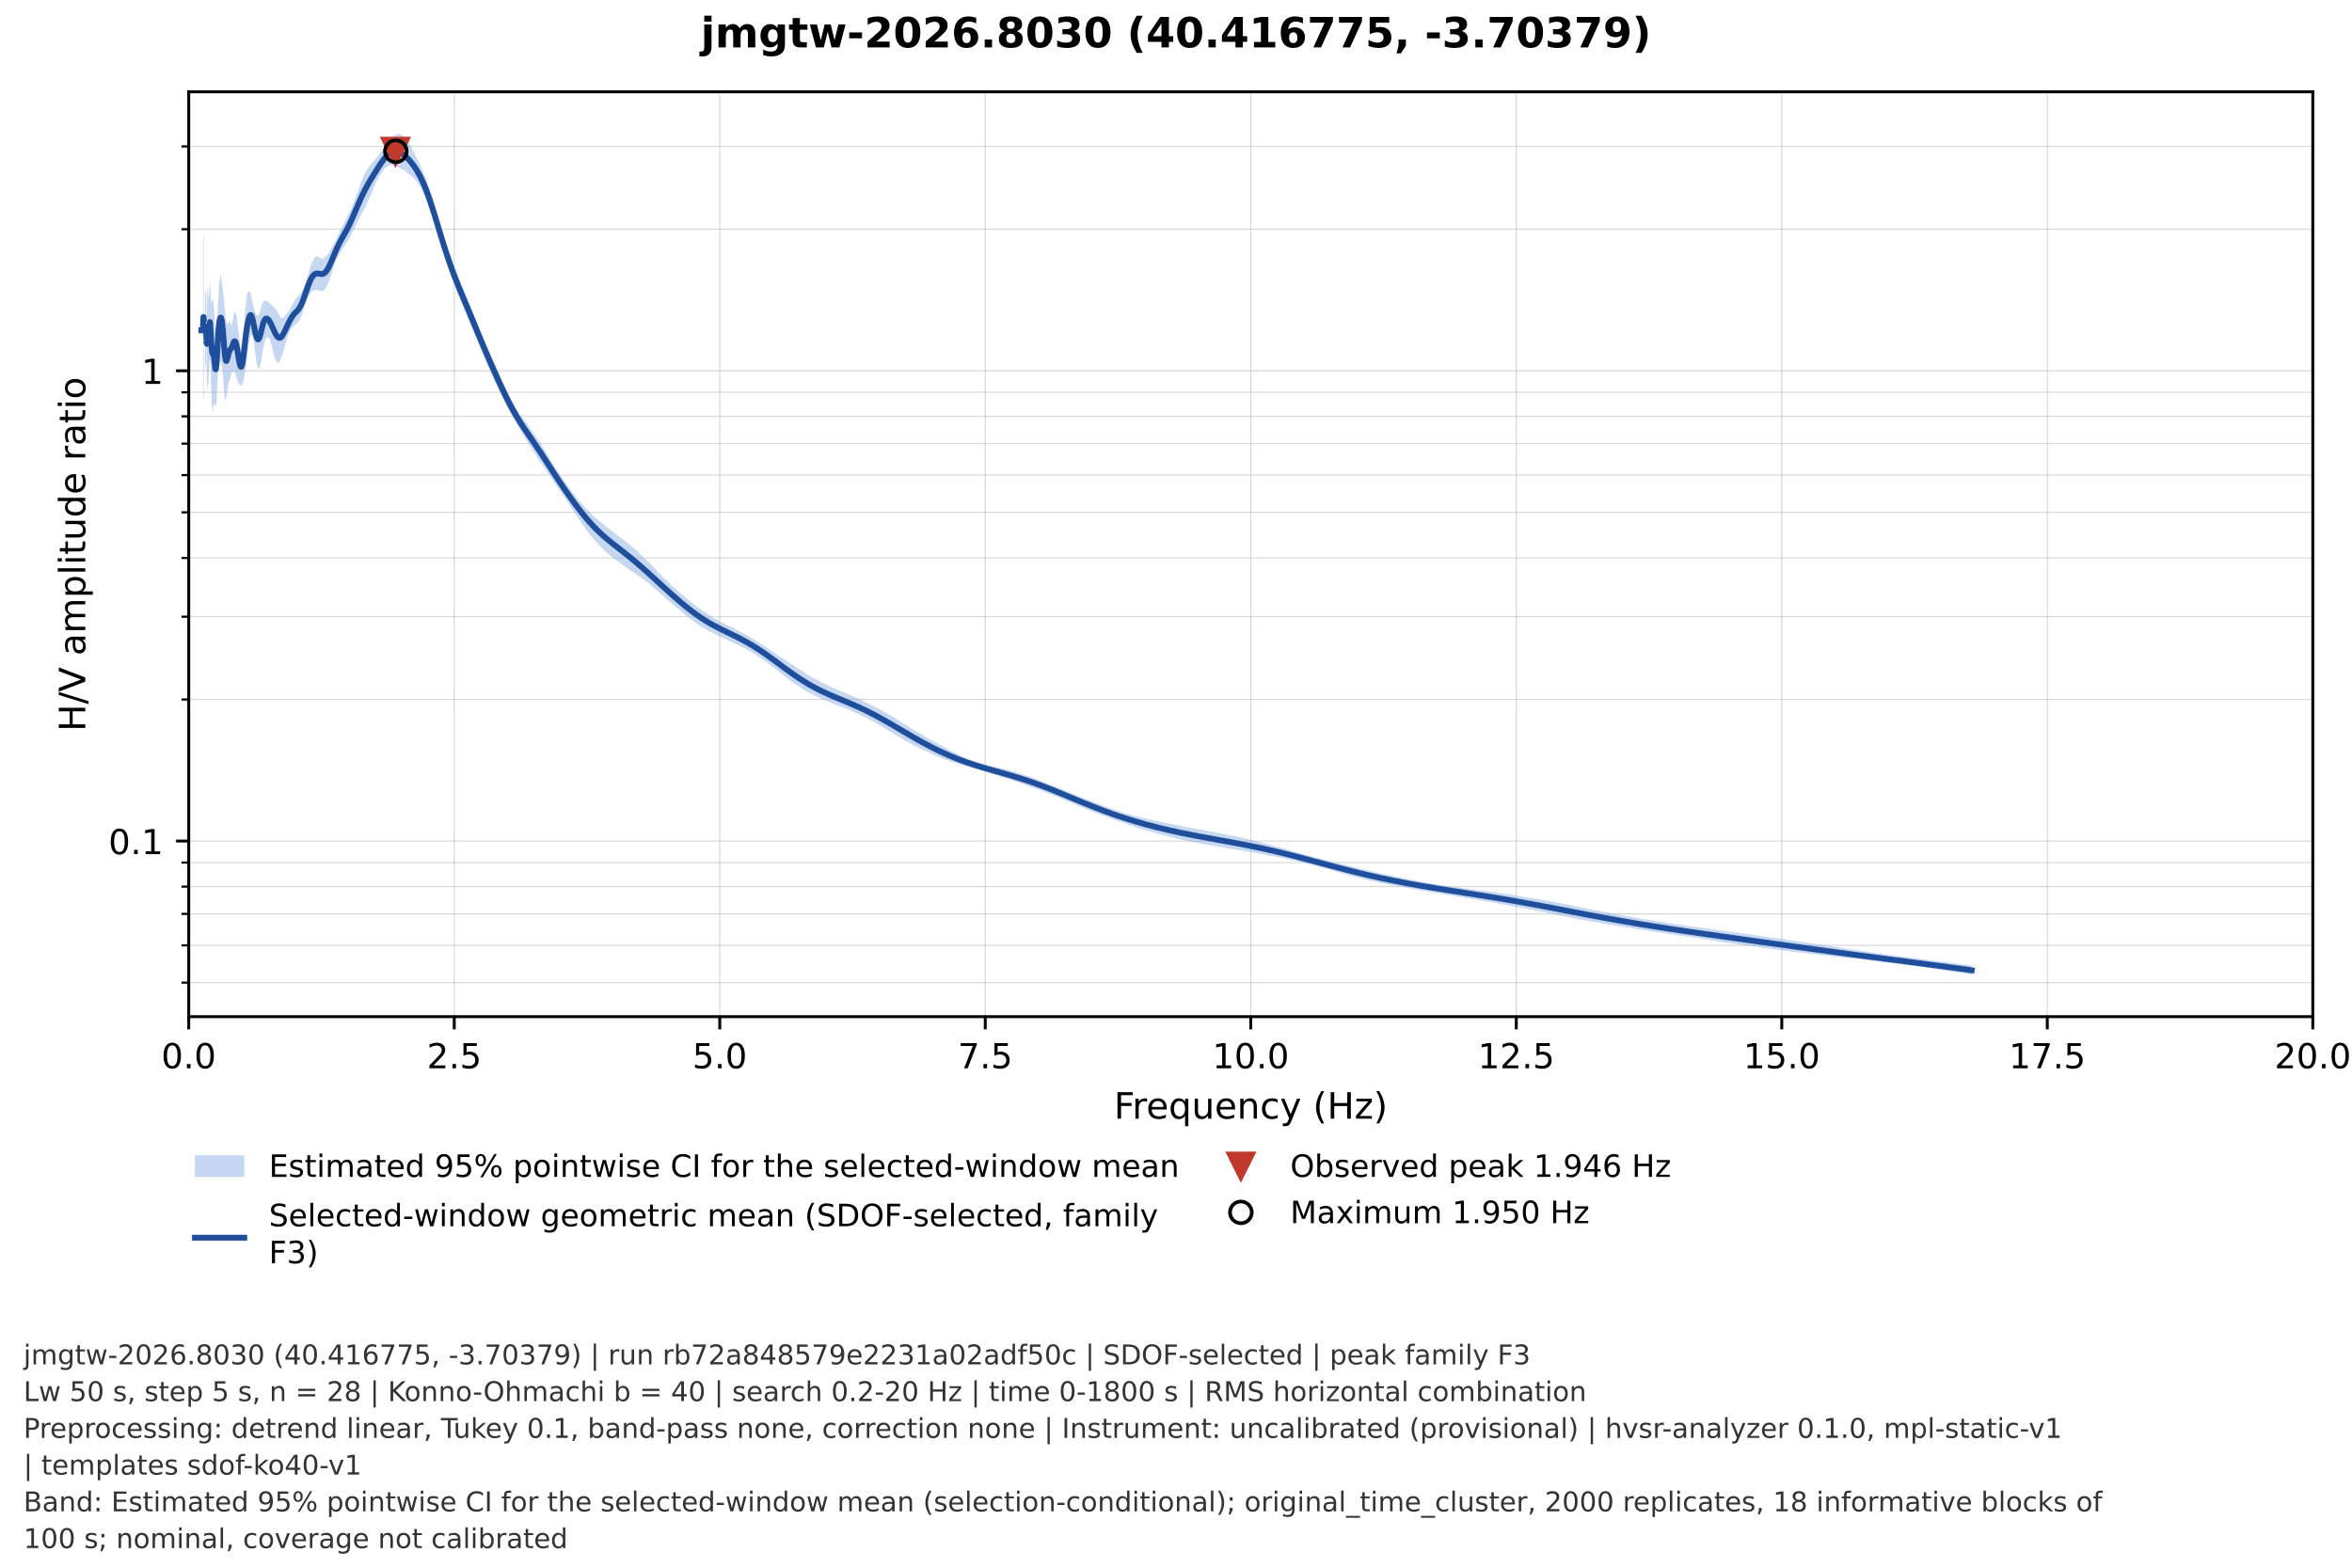
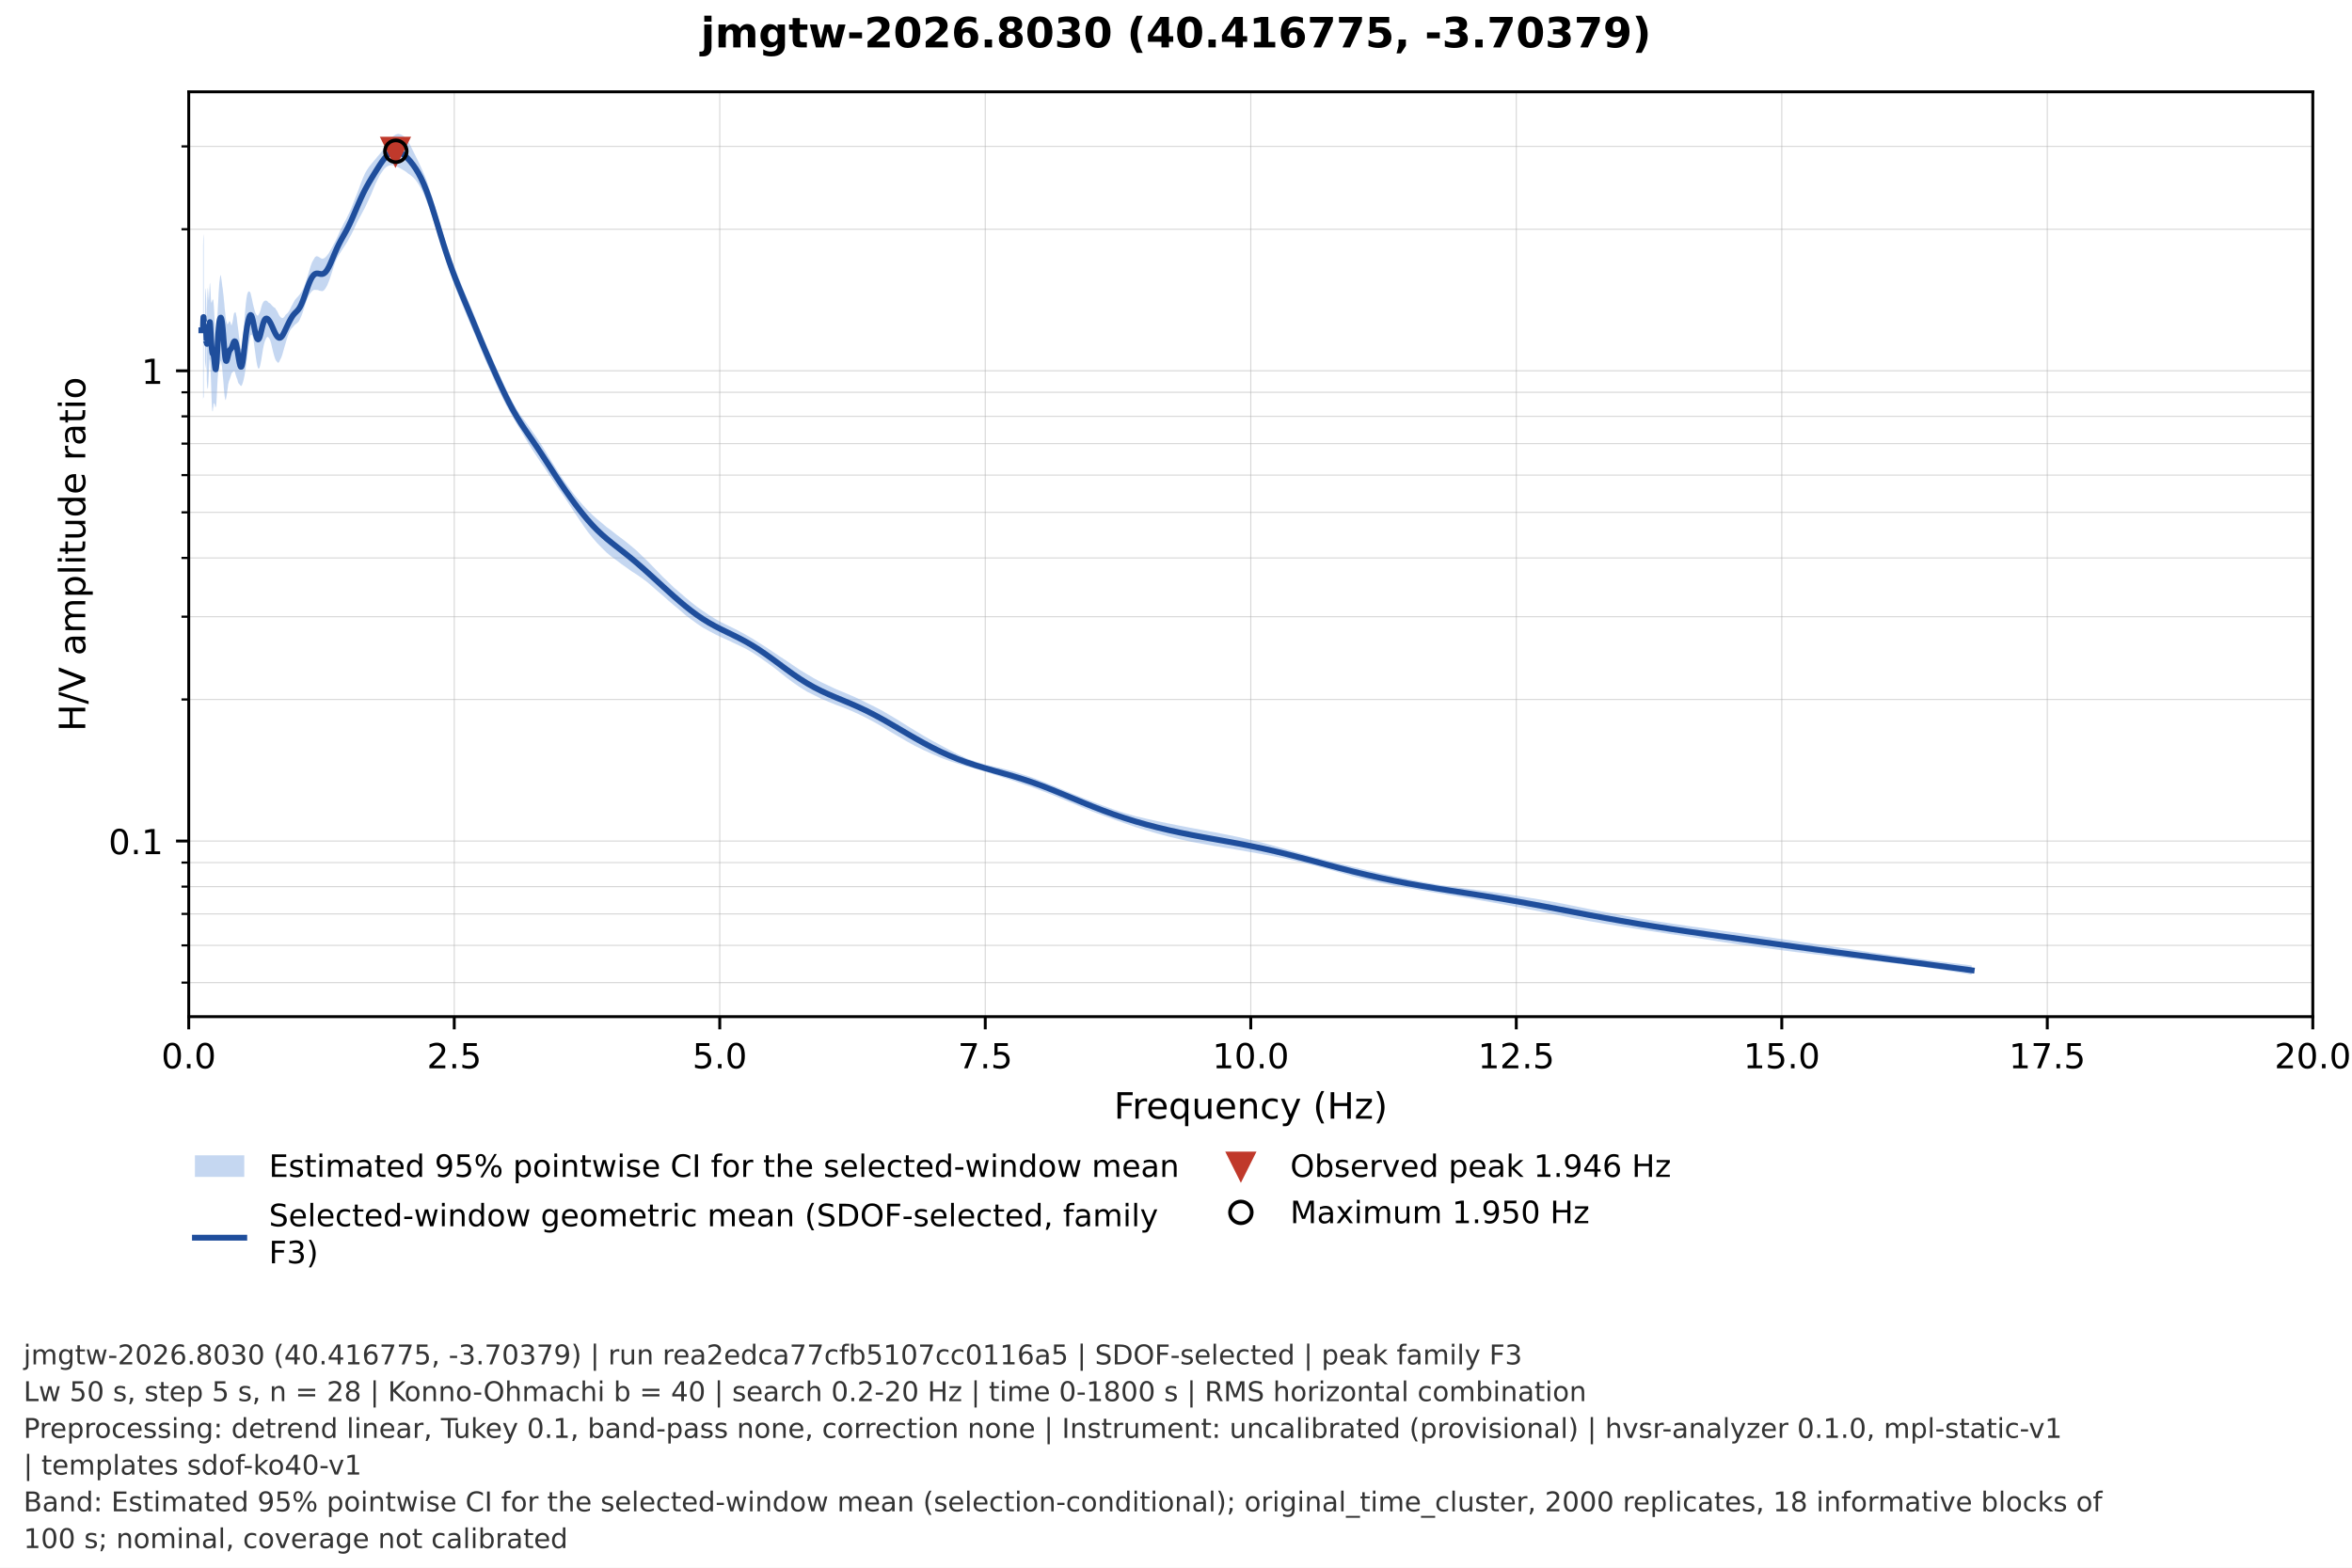
<svg xmlns="http://www.w3.org/2000/svg" xmlns:xlink="http://www.w3.org/1999/xlink" width="648pt" height="432pt" viewBox="0 0 648 432" version="1.1">
  <defs>
    <style type="text/css">*{stroke-linejoin: round; stroke-linecap: butt}</style>
  </defs>
  <g id="figure_1">
    <g id="patch_1">
      <path d="M 0 432  L 648 432  L 648 0  L 0 0  z " style="fill: #ffffff" />
    </g>
    <g id="axes_1">
      <g id="patch_2">
        <path d="M 52 280.155  L 637.2 280.155  L 637.2 25.3  L 52 25.3  z " style="fill: #ffffff" />
      </g>
      <g id="matplotlib.axis_1">
        <g id="xtick_1">
          <g id="line2d_1">
            <path d="M 52 280.155  L 52 25.3  " clip-path="url(#p0a3993faaa)" style="fill: none; stroke: #b0b0b0; stroke-opacity: 0.5; stroke-width: 0.3; stroke-linecap: square" />
          </g>
          <g id="line2d_2">
            <defs>
              <path id="m135a0f1c77" d="M 0 0  L 0 3.5  " style="stroke: #000000; stroke-width: 0.8" />
            </defs>
            <g>
              <use xlink:href="#m135a0f1c77" x="52" y="280.155" style="stroke: #000000; stroke-width: 0.8" />
            </g>
          </g>
          <g id="text_1">
            <text style="font-size: 9.5px; font-family: 'DejaVu Sans'; text-anchor: middle" x="52" y="294.373" transform="rotate(-0 52 294.3728)">0.0</text>
          </g>
        </g>
        <g id="xtick_2">
          <g id="line2d_3">
            <path d="M 125.15 280.155  L 125.15 25.3  " clip-path="url(#p0a3993faaa)" style="fill: none; stroke: #b0b0b0; stroke-opacity: 0.5; stroke-width: 0.3; stroke-linecap: square" />
          </g>
          <g id="line2d_4">
            <g>
              <use xlink:href="#m135a0f1c77" x="125.15" y="280.155" style="stroke: #000000; stroke-width: 0.8" />
            </g>
          </g>
          <g id="text_2">
            <text style="font-size: 9.5px; font-family: 'DejaVu Sans'; text-anchor: middle" x="125.15" y="294.373" transform="rotate(-0 125.15 294.3728)">2.5</text>
          </g>
        </g>
        <g id="xtick_3">
          <g id="line2d_5">
            <path d="M 198.3 280.155  L 198.3 25.3  " clip-path="url(#p0a3993faaa)" style="fill: none; stroke: #b0b0b0; stroke-opacity: 0.5; stroke-width: 0.3; stroke-linecap: square" />
          </g>
          <g id="line2d_6">
            <g>
              <use xlink:href="#m135a0f1c77" x="198.3" y="280.155" style="stroke: #000000; stroke-width: 0.8" />
            </g>
          </g>
          <g id="text_3">
            <text style="font-size: 9.5px; font-family: 'DejaVu Sans'; text-anchor: middle" x="198.3" y="294.373" transform="rotate(-0 198.3 294.3728)">5.0</text>
          </g>
        </g>
        <g id="xtick_4">
          <g id="line2d_7">
            <path d="M 271.45 280.155  L 271.45 25.3  " clip-path="url(#p0a3993faaa)" style="fill: none; stroke: #b0b0b0; stroke-opacity: 0.5; stroke-width: 0.3; stroke-linecap: square" />
          </g>
          <g id="line2d_8">
            <g>
              <use xlink:href="#m135a0f1c77" x="271.45" y="280.155" style="stroke: #000000; stroke-width: 0.8" />
            </g>
          </g>
          <g id="text_4">
            <text style="font-size: 9.5px; font-family: 'DejaVu Sans'; text-anchor: middle" x="271.45" y="294.373" transform="rotate(-0 271.45 294.3728)">7.5</text>
          </g>
        </g>
        <g id="xtick_5">
          <g id="line2d_9">
            <path d="M 344.6 280.155  L 344.6 25.3  " clip-path="url(#p0a3993faaa)" style="fill: none; stroke: #b0b0b0; stroke-opacity: 0.5; stroke-width: 0.3; stroke-linecap: square" />
          </g>
          <g id="line2d_10">
            <g>
              <use xlink:href="#m135a0f1c77" x="344.6" y="280.155" style="stroke: #000000; stroke-width: 0.8" />
            </g>
          </g>
          <g id="text_5">
            <text style="font-size: 9.5px; font-family: 'DejaVu Sans'; text-anchor: middle" x="344.6" y="294.373" transform="rotate(-0 344.6 294.3728)">10.0</text>
          </g>
        </g>
        <g id="xtick_6">
          <g id="line2d_11">
            <path d="M 417.75 280.155  L 417.75 25.3  " clip-path="url(#p0a3993faaa)" style="fill: none; stroke: #b0b0b0; stroke-opacity: 0.5; stroke-width: 0.3; stroke-linecap: square" />
          </g>
          <g id="line2d_12">
            <g>
              <use xlink:href="#m135a0f1c77" x="417.75" y="280.155" style="stroke: #000000; stroke-width: 0.8" />
            </g>
          </g>
          <g id="text_6">
            <text style="font-size: 9.5px; font-family: 'DejaVu Sans'; text-anchor: middle" x="417.75" y="294.373" transform="rotate(-0 417.75 294.3728)">12.5</text>
          </g>
        </g>
        <g id="xtick_7">
          <g id="line2d_13">
            <path d="M 490.9 280.155  L 490.9 25.3  " clip-path="url(#p0a3993faaa)" style="fill: none; stroke: #b0b0b0; stroke-opacity: 0.5; stroke-width: 0.3; stroke-linecap: square" />
          </g>
          <g id="line2d_14">
            <g>
              <use xlink:href="#m135a0f1c77" x="490.9" y="280.155" style="stroke: #000000; stroke-width: 0.8" />
            </g>
          </g>
          <g id="text_7">
            <text style="font-size: 9.5px; font-family: 'DejaVu Sans'; text-anchor: middle" x="490.9" y="294.373" transform="rotate(-0 490.9 294.3728)">15.0</text>
          </g>
        </g>
        <g id="xtick_8">
          <g id="line2d_15">
            <path d="M 564.05 280.155  L 564.05 25.3  " clip-path="url(#p0a3993faaa)" style="fill: none; stroke: #b0b0b0; stroke-opacity: 0.5; stroke-width: 0.3; stroke-linecap: square" />
          </g>
          <g id="line2d_16">
            <g>
              <use xlink:href="#m135a0f1c77" x="564.05" y="280.155" style="stroke: #000000; stroke-width: 0.8" />
            </g>
          </g>
          <g id="text_8">
            <text style="font-size: 9.5px; font-family: 'DejaVu Sans'; text-anchor: middle" x="564.05" y="294.373" transform="rotate(-0 564.05 294.3728)">17.5</text>
          </g>
        </g>
        <g id="xtick_9">
          <g id="line2d_17">
            <path d="M 637.2 280.155  L 637.2 25.3  " clip-path="url(#p0a3993faaa)" style="fill: none; stroke: #b0b0b0; stroke-opacity: 0.5; stroke-width: 0.3; stroke-linecap: square" />
          </g>
          <g id="line2d_18">
            <g>
              <use xlink:href="#m135a0f1c77" x="637.2" y="280.155" style="stroke: #000000; stroke-width: 0.8" />
            </g>
          </g>
          <g id="text_9">
            <text style="font-size: 9.5px; font-family: 'DejaVu Sans'; text-anchor: middle" x="637.2" y="294.373" transform="rotate(-0 637.2 294.3728)">20.0</text>
          </g>
        </g>
        <g id="text_10">
          <text style="font-size: 10px; font-family: 'DejaVu Sans'; text-anchor: middle" x="344.6" y="308.253" transform="rotate(-0 344.6 308.2527)">Frequency (Hz)</text>
        </g>
      </g>
      <g id="matplotlib.axis_2">
        <g id="ytick_1">
          <g id="line2d_19">
            <path d="M 52 231.765  L 637.2 231.765  " clip-path="url(#p0a3993faaa)" style="fill: none; stroke: #b0b0b0; stroke-opacity: 0.5; stroke-width: 0.3; stroke-linecap: square" />
          </g>
          <g id="line2d_20">
            <defs>
              <path id="md153a017cb" d="M 0 0  L -3.5 0  " style="stroke: #000000; stroke-width: 0.8" />
            </defs>
            <g>
              <use xlink:href="#md153a017cb" x="52" y="231.765" style="stroke: #000000; stroke-width: 0.8" />
            </g>
          </g>
          <g id="text_11">
            <text style="font-size: 9.5px; font-family: 'DejaVu Sans'; text-anchor: end" x="45" y="235.374" transform="rotate(-0 45 235.3738)">0.1</text>
          </g>
        </g>
        <g id="ytick_2">
          <g id="line2d_21">
            <path d="M 52 102.175  L 637.2 102.175  " clip-path="url(#p0a3993faaa)" style="fill: none; stroke: #b0b0b0; stroke-opacity: 0.5; stroke-width: 0.3; stroke-linecap: square" />
          </g>
          <g id="line2d_22">
            <g>
              <use xlink:href="#md153a017cb" x="52" y="102.175" style="stroke: #000000; stroke-width: 0.8" />
            </g>
          </g>
          <g id="text_12">
            <text style="font-size: 9.5px; font-family: 'DejaVu Sans'; text-anchor: end" x="45" y="105.784" transform="rotate(-0 45 105.7836)">1</text>
          </g>
        </g>
        <g id="ytick_3">
          <g id="line2d_23">
            <path d="M 52 270.776  L 637.2 270.776  " clip-path="url(#p0a3993faaa)" style="fill: none; stroke: #b0b0b0; stroke-opacity: 0.5; stroke-width: 0.3; stroke-linecap: square" />
          </g>
          <g id="line2d_24">
            <defs>
              <path id="m5f01b4a99c" d="M 0 0  L -2 0  " style="stroke: #000000; stroke-width: 0.6" />
            </defs>
            <g>
              <use xlink:href="#m5f01b4a99c" x="52" y="270.776" style="stroke: #000000; stroke-width: 0.6" />
            </g>
          </g>
        </g>
        <g id="ytick_4">
          <g id="line2d_25">
            <path d="M 52 260.514  L 637.2 260.514  " clip-path="url(#p0a3993faaa)" style="fill: none; stroke: #b0b0b0; stroke-opacity: 0.5; stroke-width: 0.3; stroke-linecap: square" />
          </g>
          <g id="line2d_26">
            <g>
              <use xlink:href="#m5f01b4a99c" x="52" y="260.514" style="stroke: #000000; stroke-width: 0.6" />
            </g>
          </g>
        </g>
        <g id="ytick_5">
          <g id="line2d_27">
            <path d="M 52 251.839  L 637.2 251.839  " clip-path="url(#p0a3993faaa)" style="fill: none; stroke: #b0b0b0; stroke-opacity: 0.5; stroke-width: 0.3; stroke-linecap: square" />
          </g>
          <g id="line2d_28">
            <g>
              <use xlink:href="#m5f01b4a99c" x="52" y="251.839" style="stroke: #000000; stroke-width: 0.6" />
            </g>
          </g>
        </g>
        <g id="ytick_6">
          <g id="line2d_29">
            <path d="M 52 244.324  L 637.2 244.324  " clip-path="url(#p0a3993faaa)" style="fill: none; stroke: #b0b0b0; stroke-opacity: 0.5; stroke-width: 0.3; stroke-linecap: square" />
          </g>
          <g id="line2d_30">
            <g>
              <use xlink:href="#m5f01b4a99c" x="52" y="244.324" style="stroke: #000000; stroke-width: 0.6" />
            </g>
          </g>
        </g>
        <g id="ytick_7">
          <g id="line2d_31">
            <path d="M 52 237.695  L 637.2 237.695  " clip-path="url(#p0a3993faaa)" style="fill: none; stroke: #b0b0b0; stroke-opacity: 0.5; stroke-width: 0.3; stroke-linecap: square" />
          </g>
          <g id="line2d_32">
            <g>
              <use xlink:href="#m5f01b4a99c" x="52" y="237.695" style="stroke: #000000; stroke-width: 0.6" />
            </g>
          </g>
        </g>
        <g id="ytick_8">
          <g id="line2d_33">
            <path d="M 52 192.754  L 637.2 192.754  " clip-path="url(#p0a3993faaa)" style="fill: none; stroke: #b0b0b0; stroke-opacity: 0.5; stroke-width: 0.3; stroke-linecap: square" />
          </g>
          <g id="line2d_34">
            <g>
              <use xlink:href="#m5f01b4a99c" x="52" y="192.754" style="stroke: #000000; stroke-width: 0.6" />
            </g>
          </g>
        </g>
        <g id="ytick_9">
          <g id="line2d_35">
            <path d="M 52 169.935  L 637.2 169.935  " clip-path="url(#p0a3993faaa)" style="fill: none; stroke: #b0b0b0; stroke-opacity: 0.5; stroke-width: 0.3; stroke-linecap: square" />
          </g>
          <g id="line2d_36">
            <g>
              <use xlink:href="#m5f01b4a99c" x="52" y="169.935" style="stroke: #000000; stroke-width: 0.6" />
            </g>
          </g>
        </g>
        <g id="ytick_10">
          <g id="line2d_37">
            <path d="M 52 153.744  L 637.2 153.744  " clip-path="url(#p0a3993faaa)" style="fill: none; stroke: #b0b0b0; stroke-opacity: 0.5; stroke-width: 0.3; stroke-linecap: square" />
          </g>
          <g id="line2d_38">
            <g>
              <use xlink:href="#m5f01b4a99c" x="52" y="153.744" style="stroke: #000000; stroke-width: 0.6" />
            </g>
          </g>
        </g>
        <g id="ytick_11">
          <g id="line2d_39">
            <path d="M 52 141.185  L 637.2 141.185  " clip-path="url(#p0a3993faaa)" style="fill: none; stroke: #b0b0b0; stroke-opacity: 0.5; stroke-width: 0.3; stroke-linecap: square" />
          </g>
          <g id="line2d_40">
            <g>
              <use xlink:href="#m5f01b4a99c" x="52" y="141.185" style="stroke: #000000; stroke-width: 0.6" />
            </g>
          </g>
        </g>
        <g id="ytick_12">
          <g id="line2d_41">
            <path d="M 52 130.924  L 637.2 130.924  " clip-path="url(#p0a3993faaa)" style="fill: none; stroke: #b0b0b0; stroke-opacity: 0.5; stroke-width: 0.3; stroke-linecap: square" />
          </g>
          <g id="line2d_42">
            <g>
              <use xlink:href="#m5f01b4a99c" x="52" y="130.924" style="stroke: #000000; stroke-width: 0.6" />
            </g>
          </g>
        </g>
        <g id="ytick_13">
          <g id="line2d_43">
            <path d="M 52 122.248  L 637.2 122.248  " clip-path="url(#p0a3993faaa)" style="fill: none; stroke: #b0b0b0; stroke-opacity: 0.5; stroke-width: 0.3; stroke-linecap: square" />
          </g>
          <g id="line2d_44">
            <g>
              <use xlink:href="#m5f01b4a99c" x="52" y="122.248" style="stroke: #000000; stroke-width: 0.6" />
            </g>
          </g>
        </g>
        <g id="ytick_14">
          <g id="line2d_45">
            <path d="M 52 114.733  L 637.2 114.733  " clip-path="url(#p0a3993faaa)" style="fill: none; stroke: #b0b0b0; stroke-opacity: 0.5; stroke-width: 0.3; stroke-linecap: square" />
          </g>
          <g id="line2d_46">
            <g>
              <use xlink:href="#m5f01b4a99c" x="52" y="114.733" style="stroke: #000000; stroke-width: 0.6" />
            </g>
          </g>
        </g>
        <g id="ytick_15">
          <g id="line2d_47">
            <path d="M 52 108.104  L 637.2 108.104  " clip-path="url(#p0a3993faaa)" style="fill: none; stroke: #b0b0b0; stroke-opacity: 0.5; stroke-width: 0.3; stroke-linecap: square" />
          </g>
          <g id="line2d_48">
            <g>
              <use xlink:href="#m5f01b4a99c" x="52" y="108.104" style="stroke: #000000; stroke-width: 0.6" />
            </g>
          </g>
        </g>
        <g id="ytick_16">
          <g id="line2d_49">
            <path d="M 52 63.164  L 637.2 63.164  " clip-path="url(#p0a3993faaa)" style="fill: none; stroke: #b0b0b0; stroke-opacity: 0.5; stroke-width: 0.3; stroke-linecap: square" />
          </g>
          <g id="line2d_50">
            <g>
              <use xlink:href="#m5f01b4a99c" x="52" y="63.164" style="stroke: #000000; stroke-width: 0.6" />
            </g>
          </g>
        </g>
        <g id="ytick_17">
          <g id="line2d_51">
            <path d="M 52 40.344  L 637.2 40.344  " clip-path="url(#p0a3993faaa)" style="fill: none; stroke: #b0b0b0; stroke-opacity: 0.5; stroke-width: 0.3; stroke-linecap: square" />
          </g>
          <g id="line2d_52">
            <g>
              <use xlink:href="#m5f01b4a99c" x="52" y="40.344" style="stroke: #000000; stroke-width: 0.6" />
            </g>
          </g>
        </g>
        <g id="text_13">
          <text style="font-size: 10px; font-family: 'DejaVu Sans'; text-anchor: middle" x="23.49" y="152.727" transform="rotate(-90 23.48969 152.7275)">H/V amplitude ratio</text>
        </g>
      </g>
      <g id="ci95-band">
        <path d="M 55.478 71.562  L 55.478 112.464  L 55.478 71.562  L 55.478 71.562  z " clip-path="url(#p0a3993faaa)" style="fill: #7fa7e0; fill-opacity: 0.45" />
        <path d="M 55.947 67.927  L 55.947 109.986  L 55.993 109.695  L 56.039 109.645  L 56.086 109.505  L 56.133 109.302  L 56.133 66.209  L 56.133 66.209  L 56.086 64.705  L 56.039 64.65  L 55.993 65.715  L 55.947 67.927  z " clip-path="url(#p0a3993faaa)" style="fill: #7fa7e0; fill-opacity: 0.45" />
        <path d="M 56.48 83.273  L 56.48 99.548  L 56.532 100.008  L 56.584 100.417  L 56.637 100.823  L 56.691 101.161  L 56.745 101.459  L 56.8 101.753  L 56.856 102.142  L 56.856 84.83  L 56.856 84.83  L 56.8 82.558  L 56.745 80.896  L 56.691 79.678  L 56.637 79.464  L 56.584 79.923  L 56.532 81.3  L 56.48 83.273  z " clip-path="url(#p0a3993faaa)" style="fill: #7fa7e0; fill-opacity: 0.45" />
        <path d="M 56.969 86.131  L 56.969 104.533  L 57.027 105.552  L 57.085 106.55  L 57.144 106.865  L 57.203 107.116  L 57.263 107.209  L 57.324 106.626  L 57.386 105.751  L 57.448 104.353  L 57.512 103.039  L 57.575 101.48  L 57.64 100.316  L 57.705 99.41  L 57.771 98.973  L 57.838 99.078  L 57.906 99.571  L 57.974 100.813  L 58.043 102.284  L 58.113 104.399  L 58.184 106.662  L 58.256 108.912  L 58.328 110.919  L 58.401 112.228  L 58.476 113.177  L 58.55 113.354  L 58.626 113.33  L 58.703 112.542  L 58.781 112.162  L 58.859 111.349  L 58.939 111.165  L 59.019 111.076  L 59.1 111.27  L 59.182 111.539  L 59.266 112.056  L 59.35 112.214  L 59.435 112.156  L 59.521 111.848  L 59.608 111.213  L 59.696 109.694  L 59.785 107.849  L 59.875 105.975  L 59.967 104.451  L 60.059 103.223  L 60.152 102.175  L 60.247 101.585  L 60.342 101.149  L 60.439 100.544  L 60.536 100.34  L 60.635 100.078  L 60.735 99.646  L 60.836 99.377  L 60.939 99.674  L 61.042 100.441  L 61.147 100.942  L 61.253 102.04  L 61.36 103.252  L 61.468 104.389  L 61.578 105.574  L 61.689 107.218  L 61.801 108.403  L 61.915 109.369  L 62.029 109.949  L 62.146 110.294  L 62.263 109.917  L 62.382 109.353  L 62.502 108.698  L 62.624 107.662  L 62.747 106.928  L 62.871 105.887  L 62.997 105.428  L 63.124 104.93  L 63.253 104.627  L 63.383 104.249  L 63.515 103.848  L 63.649 103.419  L 63.783 102.918  L 63.92 102.711  L 64.058 102.563  L 64.198 102.535  L 64.339 102.268  L 64.482 102.433  L 64.626 102.347  L 64.772 102.725  L 64.92 103.26  L 65.07 103.727  L 65.221 104.194  L 65.374 104.508  L 65.529 105.168  L 65.686 105.595  L 65.844 105.743  L 66.005 105.934  L 66.167 106.164  L 66.331 106.327  L 66.497 106.358  L 66.665 106.107  L 66.835 105.646  L 67.006 105.093  L 67.18 104.409  L 67.356 103.549  L 67.534 102.497  L 67.714 101.15  L 67.896 99.725  L 68.08 98.451  L 68.266 96.998  L 68.454 95.549  L 68.645 94.311  L 68.837 93.223  L 69.032 92.375  L 69.23 92.264  L 69.429 92.315  L 69.631 92.767  L 69.835 93.662  L 70.042 95.144  L 70.25 96.684  L 70.462 98.271  L 70.676 99.727  L 70.892 100.818  L 71.111 101.513  L 71.332 101.593  L 71.556 101.181  L 71.782 100.254  L 72.011 99.015  L 72.243 97.562  L 72.477 96.127  L 72.714 94.973  L 72.954 94.115  L 73.197 93.514  L 73.442 93.055  L 73.691 92.815  L 73.942 92.977  L 74.196 93.297  L 74.453 93.843  L 74.713 94.699  L 74.976 95.86  L 75.242 96.956  L 75.511 97.967  L 75.783 98.832  L 76.059 99.402  L 76.337 99.717  L 76.619 100.004  L 76.904 99.762  L 77.193 99.098  L 77.484 98.58  L 77.779 97.742  L 78.078 96.692  L 78.38 95.614  L 78.685 94.595  L 78.994 93.541  L 79.307 92.546  L 79.623 91.761  L 79.943 91.036  L 80.267 90.566  L 80.594 90.237  L 80.925 89.86  L 81.26 89.478  L 81.599 89.237  L 81.942 88.951  L 82.288 88.618  L 82.639 87.943  L 82.994 87.171  L 83.353 86.224  L 83.716 85.061  L 84.083 83.91  L 84.454 82.824  L 84.83 81.915  L 85.21 81.211  L 85.595 80.66  L 85.984 80.218  L 86.378 79.928  L 86.776 79.875  L 87.178 79.902  L 87.586 79.917  L 87.998 80.097  L 88.414 80.177  L 88.836 80.248  L 89.263 79.992  L 89.694 79.445  L 90.131 78.674  L 90.572 77.627  L 91.019 76.391  L 91.471 74.979  L 91.928 73.488  L 92.39 72.212  L 92.858 71.147  L 93.331 70.302  L 93.809 69.562  L 94.294 68.787  L 94.783 68.061  L 95.279 67.287  L 95.78 66.483  L 96.287 65.527  L 96.8 64.614  L 97.318 63.564  L 97.843 62.434  L 98.374 61.277  L 98.911 60.271  L 99.454 59.294  L 100.004 58.232  L 100.56 57.206  L 101.122 56.007  L 101.691 54.78  L 102.266 53.543  L 102.848 52.125  L 103.437 50.7  L 104.032 49.498  L 104.635 48.299  L 105.244 47.402  L 105.861 46.511  L 106.485 45.968  L 107.116 45.632  L 107.754 45.502  L 108.399 45.568  L 109.052 45.739  L 109.713 46.092  L 110.381 46.432  L 111.057 46.833  L 111.741 47.257  L 112.433 47.807  L 113.133 48.286  L 113.841 48.897  L 114.557 49.688  L 115.281 50.721  L 116.014 51.966  L 116.755 53.466  L 117.505 55.361  L 118.263 57.375  L 119.031 59.558  L 119.807 61.927  L 120.592 64.451  L 121.386 66.966  L 122.19 69.475  L 123.003 72.054  L 123.825 74.536  L 124.656 77.025  L 125.498 79.366  L 126.349 81.518  L 127.21 83.614  L 128.081 85.724  L 128.962 87.852  L 129.853 89.95  L 130.754 92.074  L 131.666 94.276  L 132.589 96.507  L 133.522 98.76  L 134.466 100.929  L 135.421 103.046  L 136.387 105.249  L 137.364 107.366  L 138.352 109.483  L 139.352 111.503  L 140.364 113.353  L 141.387 115.141  L 142.422 116.911  L 143.469 118.626  L 144.528 120.423  L 145.6 122.224  L 146.684 123.949  L 147.78 125.614  L 148.889 127.296  L 150.011 128.92  L 151.146 130.642  L 152.294 132.31  L 153.455 134.065  L 154.63 135.728  L 155.818 137.463  L 157.021 139.289  L 158.237 141.166  L 159.467 142.997  L 160.711 144.838  L 161.97 146.604  L 163.243 148.18  L 164.532 149.679  L 165.835 151.013  L 167.153 152.299  L 168.486 153.418  L 169.835 154.388  L 171.199 155.426  L 172.58 156.395  L 173.976 157.408  L 175.388 158.3  L 176.817 159.297  L 178.262 160.373  L 179.725 161.629  L 181.204 162.935  L 182.7 164.204  L 184.213 165.566  L 185.744 166.87  L 187.293 168.137  L 188.859 169.523  L 190.444 170.697  L 192.047 171.878  L 193.669 172.958  L 195.309 173.864  L 196.969 174.752  L 198.647 175.568  L 200.345 176.319  L 202.063 177.142  L 203.801 177.964  L 205.559 178.82  L 207.337 179.861  L 209.136 181.05  L 210.955 182.336  L 212.796 183.656  L 214.658 185.103  L 216.541 186.62  L 218.446 188.041  L 220.374 189.371  L 222.323 190.59  L 224.296 191.569  L 226.291 192.57  L 228.309 193.401  L 230.35 194.236  L 232.416 195.01  L 234.505 195.876  L 236.618 196.819  L 238.756 197.88  L 240.918 199.027  L 243.106 200.273  L 245.319 201.648  L 247.557 202.967  L 249.822 204.294  L 252.113 205.555  L 254.43 206.685  L 256.774 207.78  L 259.145 208.799  L 261.544 209.694  L 263.97 210.474  L 266.424 211.221  L 268.907 211.91  L 271.419 212.631  L 273.96 213.46  L 276.53 214.314  L 279.13 215.131  L 281.76 216.044  L 284.42 216.961  L 287.112 217.963  L 289.834 219.01  L 292.588 220.16  L 295.374 221.314  L 298.192 222.515  L 301.043 223.667  L 303.927 224.741  L 306.844 225.809  L 309.795 226.856  L 312.78 227.897  L 315.8 228.802  L 318.854 229.705  L 321.944 230.535  L 325.07 231.278  L 328.232 231.988  L 331.431 232.553  L 334.666 233.142  L 337.94 233.679  L 341.251 234.241  L 344.6 234.826  L 347.988 235.43  L 351.416 236.063  L 354.883 236.76  L 358.39 237.61  L 361.938 238.448  L 365.527 239.414  L 369.157 240.454  L 372.83 241.519  L 376.545 242.45  L 380.303 243.286  L 384.104 244.055  L 387.95 244.713  L 391.84 245.415  L 395.775 246.057  L 399.756 246.737  L 403.783 247.395  L 407.856 248.108  L 411.977 248.825  L 416.145 249.6  L 420.362 250.402  L 424.627 251.243  L 428.942 252.098  L 433.307 253.006  L 437.722 253.811  L 442.188 254.575  L 446.707 255.316  L 451.277 256.052  L 455.9 256.744  L 460.577 257.467  L 465.308 258.142  L 470.094 258.884  L 474.936 259.641  L 479.833 260.37  L 484.787 261.044  L 489.799 261.725  L 494.868 262.364  L 499.996 262.979  L 505.184 263.571  L 510.431 264.13  L 515.74 264.754  L 521.11 265.387  L 526.542 266.065  L 532.037 266.809  L 537.595 267.664  L 543.218 268.571  L 543.218 266.057  L 543.218 266.057  L 537.595 265.339  L 532.037 264.651  L 526.542 263.919  L 521.11 263.202  L 515.74 262.473  L 510.431 261.667  L 505.184 260.873  L 499.996 260.098  L 494.868 259.332  L 489.799 258.622  L 484.787 257.896  L 479.833 257.192  L 474.936 256.542  L 470.094 255.851  L 465.308 255.194  L 460.577 254.493  L 455.9 253.788  L 451.277 253.017  L 446.707 252.184  L 442.188 251.328  L 437.722 250.473  L 433.307 249.572  L 428.942 248.692  L 424.627 247.923  L 420.362 247.228  L 416.145 246.544  L 411.977 245.916  L 407.856 245.371  L 403.783 244.826  L 399.756 244.299  L 395.775 243.711  L 391.84 243.018  L 387.95 242.278  L 384.104 241.46  L 380.303 240.658  L 376.545 239.77  L 372.83 238.879  L 369.157 237.994  L 365.527 237.072  L 361.938 236.148  L 358.39 235.149  L 354.883 234.191  L 351.416 233.203  L 347.988 232.258  L 344.6 231.435  L 341.251 230.671  L 337.94 229.993  L 334.666 229.345  L 331.431 228.748  L 328.232 228.145  L 325.07 227.545  L 321.944 226.913  L 318.854 226.27  L 315.8 225.589  L 312.78 224.88  L 309.795 224.017  L 306.844 223.061  L 303.927 222.013  L 301.043 220.939  L 298.192 219.817  L 295.374 218.686  L 292.588 217.511  L 289.834 216.387  L 287.112 215.316  L 284.42 214.277  L 281.76 213.394  L 279.13 212.558  L 276.53 211.868  L 273.96 211.265  L 271.419 210.661  L 268.907 209.911  L 266.424 209.026  L 263.97 207.904  L 261.544 206.643  L 259.145 205.339  L 256.774 204.074  L 254.43 202.724  L 252.113 201.327  L 249.822 199.933  L 247.557 198.506  L 245.319 197.157  L 243.106 195.87  L 240.918 194.716  L 238.756 193.664  L 236.618 192.595  L 234.505 191.652  L 232.416 190.765  L 230.35 189.907  L 228.309 188.951  L 226.291 187.994  L 224.296 186.94  L 222.323 185.775  L 220.374 184.592  L 218.446 183.29  L 216.541 181.991  L 214.658 180.771  L 212.796 179.518  L 210.955 178.284  L 209.136 177.136  L 207.337 175.988  L 205.559 174.959  L 203.801 173.989  L 202.063 173.098  L 200.345 172.271  L 198.647 171.42  L 196.969 170.5  L 195.309 169.454  L 193.669 168.353  L 192.047 167.216  L 190.444 165.944  L 188.859 164.642  L 187.293 163.29  L 185.744 161.971  L 184.213 160.479  L 182.7 159.052  L 181.204 157.506  L 179.725 155.963  L 178.262 154.474  L 176.817 153.11  L 175.388 151.732  L 173.976 150.535  L 172.58 149.388  L 171.199 148.325  L 169.835 147.315  L 168.486 146.232  L 167.153 145.257  L 165.835 144.129  L 164.532 143.068  L 163.243 141.913  L 161.97 140.661  L 160.711 139.292  L 159.467 137.882  L 158.237 136.373  L 157.021 134.739  L 155.818 133.073  L 154.63 131.365  L 153.455 129.536  L 152.294 127.691  L 151.146 125.824  L 150.011 123.956  L 148.889 122.15  L 147.78 120.479  L 146.684 118.917  L 145.6 117.385  L 144.528 115.89  L 143.469 114.522  L 142.422 112.914  L 141.387 111.057  L 140.364 109.114  L 139.352 107.001  L 138.352 104.908  L 137.364 102.731  L 136.387 100.559  L 135.421 98.339  L 134.466 96.231  L 133.522 93.983  L 132.589 91.691  L 131.666 89.396  L 130.754 87.105  L 129.853 84.96  L 128.962 82.867  L 128.081 80.754  L 127.21 78.64  L 126.349 76.527  L 125.498 74.326  L 124.656 72.074  L 123.825 69.781  L 123.003 67.397  L 122.19 64.862  L 121.386 62.212  L 120.592 59.502  L 119.807 56.824  L 119.031 54.252  L 118.263 51.859  L 117.505 49.656  L 116.755 47.813  L 116.014 46.14  L 115.281 44.56  L 114.557 43.092  L 113.841 41.658  L 113.133 40.208  L 112.433 38.952  L 111.741 38.027  L 111.057 37.409  L 110.381 37.034  L 109.713 36.884  L 109.052 37.065  L 108.399 37.486  L 107.754 38.077  L 107.116 38.883  L 106.485 39.808  L 105.861 40.737  L 105.244 41.637  L 104.635 42.417  L 104.032 43.113  L 103.437 43.846  L 102.848 44.53  L 102.266 45.233  L 101.691 45.949  L 101.122 46.811  L 100.56 47.757  L 100.004 48.998  L 99.454 50.375  L 98.911 51.884  L 98.374 53.313  L 97.843 54.647  L 97.318 56.005  L 96.8 57.331  L 96.287 58.492  L 95.78 59.519  L 95.279 60.556  L 94.783 61.452  L 94.294 62.418  L 93.809 63.363  L 93.331 64.442  L 92.858 65.484  L 92.39 66.483  L 91.928 67.324  L 91.471 68.203  L 91.019 68.984  L 90.572 69.782  L 90.131 70.356  L 89.694 70.865  L 89.263 71.179  L 88.836 71.309  L 88.414 71.172  L 87.998 70.903  L 87.586 70.666  L 87.178 70.588  L 86.776 70.881  L 86.378 71.55  L 85.984 72.253  L 85.595 73.291  L 85.21 74.535  L 84.83 75.819  L 84.454 77.074  L 84.083 78.152  L 83.716 79.181  L 83.353 79.914  L 82.994 80.527  L 82.639 81.052  L 82.288 81.483  L 81.942 81.877  L 81.599 82.245  L 81.26 82.66  L 80.925 83.22  L 80.594 83.858  L 80.267 84.442  L 79.943 85.15  L 79.623 85.721  L 79.307 86.169  L 78.994 86.475  L 78.685 86.734  L 78.38 87.238  L 78.078 87.536  L 77.779 87.686  L 77.484 87.526  L 77.193 87.274  L 76.904 86.887  L 76.619 86.269  L 76.337 85.697  L 76.059 85.324  L 75.783 84.84  L 75.511 84.713  L 75.242 84.486  L 74.976 84.241  L 74.713 83.918  L 74.453 83.643  L 74.196 83.476  L 73.942 83.345  L 73.691 83.031  L 73.442 82.863  L 73.197 82.816  L 72.954 82.861  L 72.714 83.024  L 72.477 83.342  L 72.243 83.819  L 72.011 84.572  L 71.782 85.483  L 71.556 86.128  L 71.332 86.542  L 71.111 86.935  L 70.892 86.968  L 70.676 86.744  L 70.462 86.436  L 70.25 85.887  L 70.042 85.143  L 69.835 84.344  L 69.631 83.465  L 69.429 82.478  L 69.23 81.629  L 69.032 80.764  L 68.837 80.421  L 68.645 80.309  L 68.454 80.33  L 68.266 80.624  L 68.08 81.212  L 67.896 82.295  L 67.714 83.77  L 67.534 85.711  L 67.356 87.898  L 67.18 90.192  L 67.006 92.486  L 66.835 94.329  L 66.665 95.73  L 66.497 96.296  L 66.331 95.945  L 66.167 95.046  L 66.005 93.856  L 65.844 92.627  L 65.686 91.282  L 65.529 90.035  L 65.374 88.941  L 65.221 87.504  L 65.07 86.803  L 64.92 86.105  L 64.772 85.968  L 64.626 86.229  L 64.482 86.297  L 64.339 87.012  L 64.198 88.005  L 64.058 88.798  L 63.92 89.255  L 63.783 89.667  L 63.649 89.46  L 63.515 88.931  L 63.383 88.654  L 63.253 88.479  L 63.124 88.556  L 62.997 88.91  L 62.871 89.134  L 62.747 89.254  L 62.624 89.419  L 62.502 88.87  L 62.382 88.613  L 62.263 88.121  L 62.146 87.282  L 62.029 86.055  L 61.915 85.094  L 61.801 83.675  L 61.689 82.629  L 61.578 81.384  L 61.468 80.568  L 61.36 79.499  L 61.253 78.924  L 61.147 78.068  L 61.042 77.19  L 60.939 76.549  L 60.836 75.964  L 60.735 75.753  L 60.635 76.312  L 60.536 77.091  L 60.439 77.819  L 60.342 79.1  L 60.247 80.502  L 60.152 82.344  L 60.059 84.097  L 59.967 85.754  L 59.875 87.403  L 59.785 88.838  L 59.696 89.917  L 59.608 90.896  L 59.521 91.847  L 59.435 92.104  L 59.35 92.005  L 59.266 91.045  L 59.182 89.713  L 59.1 87.814  L 59.019 86.048  L 58.939 84.738  L 58.859 83.623  L 58.781 82.849  L 58.703 82.637  L 58.626 82.401  L 58.55 82.543  L 58.476 82.808  L 58.401 83.022  L 58.328 83.446  L 58.256 83.349  L 58.184 83.231  L 58.113 82.644  L 58.043 81.052  L 57.974 79.75  L 57.906 78.523  L 57.838 77.879  L 57.771 78.403  L 57.705 79.549  L 57.64 81.259  L 57.575 82.518  L 57.512 82.743  L 57.448 81.962  L 57.386 81.12  L 57.324 80  L 57.263 79.269  L 57.203 79.591  L 57.144 80.658  L 57.085 82.416  L 57.027 84.54  L 56.969 86.131  z " clip-path="url(#p0a3993faaa)" style="fill: #7fa7e0; fill-opacity: 0.45" />
      </g>
      <g id="patch_3">
        <path d="M 52 280.155  L 52 25.3  " style="fill: none; stroke: #000000; stroke-width: 0.8; stroke-linejoin: miter; stroke-linecap: square" />
      </g>
      <g id="patch_4">
        <path d="M 637.2 280.155  L 637.2 25.3  " style="fill: none; stroke: #000000; stroke-width: 0.8; stroke-linejoin: miter; stroke-linecap: square" />
      </g>
      <g id="patch_5">
        <path d="M 52 280.155  L 637.2 280.155  " style="fill: none; stroke: #000000; stroke-width: 0.8; stroke-linejoin: miter; stroke-linecap: square" />
      </g>
      <g id="patch_6">
        <path d="M 52 25.3  L 637.2 25.3  " style="fill: none; stroke: #000000; stroke-width: 0.8; stroke-linejoin: miter; stroke-linecap: square" />
      </g>
      <g id="mean-curve">
        <path d="M 55.478 91.021  M 55.947 89.496  L 55.993 88.038  L 56.039 87.384  L 56.086 87.36  L 56.133 87.836  M 56.48 91.015  L 56.532 90.433  L 56.584 90.073  L 56.637 90.029  L 56.691 90.335  L 56.745 90.989  L 56.8 91.929  L 56.856 93.001  M 56.969 94.593  L 57.027 94.768  L 57.085 94.552  L 57.144 94.149  L 57.203 93.797  L 57.263 93.632  L 57.324 93.617  L 57.386 93.594  L 57.448 93.37  L 57.512 92.812  L 57.575 91.897  L 57.64 90.744  L 57.705 89.618  L 57.771 88.863  L 57.838 88.745  L 57.906 89.294  L 57.974 90.326  L 58.043 91.587  L 58.113 92.866  L 58.184 94.04  L 58.256 95.061  L 58.328 95.924  L 58.401 96.611  L 58.476 97.099  L 58.55 97.385  L 58.626 97.517  L 58.703 97.581  L 58.781 97.685  L 58.859 97.932  L 58.939 98.384  L 59.019 99.034  L 59.1 99.811  L 59.182 100.608  L 59.266 101.29  L 59.35 101.719  L 59.435 101.785  L 59.521 101.43  L 59.608 100.66  L 59.696 99.527  L 59.785 98.112  L 59.875 96.504  L 59.967 94.803  L 60.059 93.121  L 60.152 91.584  L 60.247 90.296  L 60.342 89.311  L 60.439 88.606  L 60.536 88.112  L 60.635 87.768  L 60.735 87.562  L 60.836 87.521  L 60.939 87.675  L 61.042 88.039  L 61.147 88.625  L 61.253 89.441  L 61.36 90.488  L 61.468 91.748  L 61.578 93.17  L 61.689 94.662  L 61.801 96.103  L 61.915 97.373  L 62.029 98.38  L 62.146 99.073  L 62.263 99.434  L 62.382 99.48  L 62.502 99.258  L 62.624 98.84  L 62.747 98.321  L 62.871 97.79  L 62.997 97.31  L 63.124 96.912  L 63.253 96.608  L 63.383 96.394  L 63.515 96.239  L 63.649 96.09  L 63.783 95.891  L 63.92 95.609  L 64.058 95.244  L 64.198 94.838  L 64.339 94.457  L 64.482 94.172  L 64.626 94.04  L 64.772 94.095  L 64.92 94.359  L 65.07 94.84  L 65.221 95.524  L 65.374 96.37  L 65.529 97.313  L 65.686 98.288  L 65.844 99.228  L 66.005 100.062  L 66.167 100.704  L 66.331 101.063  L 66.497 101.063  L 66.665 100.665  L 66.835 99.867  L 67.006 98.71  L 67.18 97.276  L 67.356 95.679  L 67.534 94.051  L 67.714 92.514  L 67.896 91.147  L 68.08 89.972  L 68.266 88.973  L 68.454 88.129  L 68.645 87.45  L 68.837 86.984  L 69.032 86.794  L 69.23 86.932  L 69.429 87.401  L 69.631 88.155  L 69.835 89.111  L 70.042 90.164  L 70.25 91.21  L 70.462 92.153  L 70.676 92.904  L 70.892 93.388  L 71.111 93.545  L 71.332 93.35  L 71.556 92.822  L 71.782 92.032  L 72.011 91.09  L 72.243 90.124  L 72.477 89.25  L 72.714 88.551  L 72.954 88.072  L 73.197 87.816  L 73.442 87.761  L 73.691 87.868  L 73.942 88.105  L 74.196 88.447  L 74.453 88.88  L 74.713 89.391  L 74.976 89.961  L 75.242 90.565  L 75.511 91.169  L 75.783 91.742  L 76.059 92.25  L 76.337 92.664  L 76.619 92.956  L 76.904 93.099  L 77.193 93.073  L 77.484 92.873  L 77.779 92.506  L 78.078 92.002  L 78.38 91.403  L 78.685 90.753  L 78.994 90.091  L 79.307 89.434  L 79.623 88.793  L 79.943 88.177  L 80.267 87.603  L 80.594 87.09  L 80.925 86.653  L 81.26 86.282  L 81.599 85.948  L 81.942 85.599  L 82.288 85.176  L 82.639 84.632  L 82.994 83.941  L 83.353 83.101  L 83.716 82.135  L 84.083 81.082  L 84.454 79.995  L 84.83 78.927  L 85.21 77.932  L 85.595 77.06  L 85.984 76.348  L 86.378 75.824  L 86.776 75.497  L 87.178 75.355  L 87.586 75.358  L 87.998 75.439  L 88.414 75.516  L 88.836 75.505  L 89.263 75.339  L 89.694 74.973  L 90.131 74.393  L 90.572 73.614  L 91.019 72.673  L 91.471 71.624  L 91.928 70.522  L 92.39 69.422  L 92.858 68.361  L 93.331 67.363  L 93.809 66.43  L 94.294 65.548  L 94.783 64.683  L 95.279 63.796  L 95.78 62.85  L 96.287 61.823  L 96.8 60.71  L 97.318 59.526  L 97.843 58.297  L 98.374 57.048  L 98.911 55.806  L 99.454 54.59  L 100.004 53.418  L 100.56 52.304  L 101.122 51.249  L 101.691 50.247  L 102.266 49.278  L 102.848 48.325  L 103.437 47.372  L 104.032 46.418  L 104.635 45.475  L 105.244 44.569  L 105.861 43.733  L 106.485 43.004  L 107.116 42.416  L 107.754 41.992  L 108.399 41.748  L 109.052 41.686  L 109.713 41.802  L 110.381 42.083  L 111.057 42.515  L 111.741 43.082  L 112.433 43.768  L 113.133 44.565  L 113.841 45.475  L 114.557 46.514  L 115.281 47.712  L 116.014 49.105  L 116.755 50.722  L 117.505 52.584  L 118.263 54.685  L 119.031 57  L 119.807 59.484  L 120.592 62.075  L 121.386 64.708  L 122.19 67.321  L 123.003 69.862  L 123.825 72.3  L 124.656 74.621  L 125.498 76.835  L 126.349 78.97  L 127.21 81.059  L 128.081 83.141  L 128.962 85.246  L 129.853 87.388  L 130.754 89.569  L 131.666 91.776  L 132.589 93.991  L 133.522 96.203  L 134.466 98.404  L 135.421 100.595  L 136.387 102.778  L 137.364 104.948  L 138.352 107.091  L 139.352 109.182  L 140.364 111.192  L 141.387 113.099  L 142.422 114.893  L 143.469 116.586  L 144.528 118.202  L 145.6 119.78  L 146.684 121.361  L 147.78 122.976  L 148.889 124.643  L 150.011 126.365  L 151.146 128.127  L 152.294 129.91  L 153.455 131.692  L 154.63 133.459  L 155.818 135.201  L 157.021 136.916  L 158.237 138.598  L 159.467 140.239  L 160.711 141.825  L 161.97 143.337  L 163.243 144.759  L 164.532 146.082  L 165.835 147.31  L 167.153 148.456  L 168.486 149.547  L 169.835 150.611  L 171.199 151.676  L 172.58 152.768  L 173.976 153.903  L 175.388 155.089  L 176.817 156.328  L 178.262 157.615  L 179.725 158.94  L 181.204 160.293  L 182.7 161.662  L 184.213 163.036  L 185.744 164.403  L 187.293 165.75  L 188.859 167.061  L 190.444 168.316  L 192.047 169.498  L 193.669 170.595  L 195.309 171.603  L 196.969 172.528  L 198.647 173.391  L 200.345 174.221  L 202.063 175.053  L 203.801 175.923  L 205.559 176.864  L 207.337 177.899  L 209.136 179.038  L 210.955 180.276  L 212.796 181.598  L 214.658 182.973  L 216.541 184.367  L 218.446 185.739  L 220.374 187.052  L 222.323 188.278  L 224.296 189.4  L 226.291 190.417  L 228.309 191.346  L 230.35 192.219  L 232.416 193.074  L 234.505 193.952  L 236.618 194.885  L 238.756 195.897  L 240.918 196.999  L 243.106 198.188  L 245.319 199.45  L 247.557 200.762  L 249.822 202.097  L 252.113 203.425  L 254.43 204.721  L 256.774 205.961  L 259.145 207.129  L 261.544 208.212  L 263.97 209.206  L 266.424 210.11  L 268.907 210.933  L 271.419 211.694  L 273.96 212.417  L 276.53 213.135  L 279.13 213.885  L 281.76 214.695  L 284.42 215.586  L 287.112 216.567  L 289.834 217.629  L 292.588 218.755  L 295.374 219.917  L 298.192 221.09  L 301.043 222.244  L 303.927 223.36  L 306.844 224.421  L 309.795 225.417  L 312.78 226.346  L 315.8 227.208  L 318.854 228.006  L 321.944 228.744  L 325.07 229.429  L 328.232 230.069  L 331.431 230.677  L 334.666 231.267  L 337.94 231.859  L 341.251 232.473  L 344.6 233.129  L 347.988 233.841  L 351.416 234.618  L 354.883 235.461  L 358.39 236.362  L 361.938 237.304  L 365.527 238.268  L 369.157 239.23  L 372.83 240.171  L 376.545 241.072  L 380.303 241.922  L 384.104 242.717  L 387.95 243.458  L 391.84 244.151  L 395.775 244.808  L 399.756 245.443  L 403.783 246.073  L 407.856 246.715  L 411.977 247.383  L 416.145 248.089  L 420.362 248.837  L 424.627 249.625  L 428.942 250.446  L 433.307 251.285  L 437.722 252.128  L 442.188 252.96  L 446.707 253.771  L 451.277 254.553  L 455.9 255.305  L 460.577 256.03  L 465.308 256.735  L 470.094 257.426  L 474.936 258.113  L 479.833 258.801  L 484.787 259.496  L 489.799 260.198  L 494.868 260.906  L 499.996 261.616  L 505.184 262.323  L 510.431 263.027  L 515.74 263.727  L 521.11 264.429  L 526.542 265.138  L 532.037 265.863  L 537.595 266.608  L 543.218 267.375  " clip-path="url(#p0a3993faaa)" style="fill: none; stroke: #1f4e9c; stroke-width: 1.6; stroke-linecap: square" />
      </g>
      <g id="observed-peak">
        <defs>
          <path id="m967cb3d871" d="M -0 3.5  L 3.5 -3.5  L -3.5 -3.5  z " style="stroke: #c0392b; stroke-linejoin: miter" />
        </defs>
        <g clip-path="url(#p0a3993faaa)">
          <use xlink:href="#m967cb3d871" x="108.952" y="41.684" style="fill: #c0392b; stroke: #c0392b; stroke-linejoin: miter" />
        </g>
      </g>
      <g id="maximum">
        <defs>
          <path id="m1f65492136" d="M 0 3  C 0.796 3 1.559 2.684 2.121 2.121  C 2.684 1.559 3 0.796 3 0  C 3 -0.796 2.684 -1.559 2.121 -2.121  C 1.559 -2.684 0.796 -3 0 -3  C -0.796 -3 -1.559 -2.684 -2.121 -2.121  C -2.684 -1.559 -3 -0.796 -3 0  C -3 0.796 -2.684 1.559 -2.121 2.121  C -1.559 2.684 -0.796 3 0 3  z " style="stroke: #000000" />
        </defs>
        <g clip-path="url(#p0a3993faaa)">
          <use xlink:href="#m1f65492136" x="109.052" y="41.686" style="fill-opacity: 0; stroke: #000000" />
        </g>
      </g>
    </g>
    <g id="footer">
      <text style="font-size: 7.5px; font-family: 'DejaVu Sans'; text-anchor: start; fill: #333333" x="6.48" y="426.598" transform="rotate(-0 6.48 426.5982)">100 s; nominal, coverage not calibrated</text>
    </g>
    <g id="footer">
      <text style="font-size: 7.5px; font-family: 'DejaVu Sans'; text-anchor: start; fill: #333333" x="6.48" y="416.473" transform="rotate(-0 6.48 416.4732)">Band: Estimated 95% pointwise CI for the selected-window mean (selection-conditional); original_time_cluster, 2000 replicates, 18 informative blocks of</text>
    </g>
    <g id="footer">
      <text style="font-size: 7.5px; font-family: 'DejaVu Sans'; text-anchor: start; fill: #333333" x="6.48" y="406.348" transform="rotate(-0 6.48 406.3482)">| templates sdof-ko40-v1</text>
    </g>
    <g id="footer">
      <text style="font-size: 7.5px; font-family: 'DejaVu Sans'; text-anchor: start; fill: #333333" x="6.48" y="396.223" transform="rotate(-0 6.48 396.2232)">Preprocessing: detrend linear, Tukey 0.1, band-pass none, correction none | Instrument: uncalibrated (provisional) | hvsr-analyzer 0.1.0, mpl-static-v1</text>
    </g>
    <g id="footer">
      <text style="font-size: 7.5px; font-family: 'DejaVu Sans'; text-anchor: start; fill: #333333" x="6.48" y="386.098" transform="rotate(-0 6.48 386.0982)">Lw 50 s, step 5 s, n = 28 | Konno-Ohmachi b = 40 | search 0.2-20 Hz | time 0-1800 s | RMS horizontal combination</text>
    </g>
    <g id="footer">
-       <text style="font-size: 7.5px; font-family: 'DejaVu Sans'; text-anchor: start; fill: #333333" x="6.48" y="375.973" transform="rotate(-0 6.48 375.9732)">jmgtw-2026.8030 (40.416775, -3.70379) | run rb72a848579e2231a02adf50c | SDOF-selected | peak family F3</text>
+       <text style="font-size: 7.5px; font-family: 'DejaVu Sans'; text-anchor: start; fill: #333333" x="6.48" y="375.973" transform="rotate(-0 6.48 375.9732)">jmgtw-2026.8030 (40.416775, -3.70379) | run rea2edca77cfb5107cc0116a5 | SDOF-selected | peak family F3</text>
    </g>
    <g id="title">
      <text style="font-weight: 700; font-size: 11.5px; font-family: 'DejaVu Sans'; text-anchor: middle" x="324" y="13.058" transform="rotate(-0 324 13.0582)">jmgtw-2026.8030 (40.416775, -3.70379)</text>
    </g>
    <g id="legend_1">
      <g id="patch_7">
        <path d="M 53.7 324.314  L 67.3 324.314  L 67.3 318.364  L 53.7 318.364  z " style="fill: #7fa7e0; fill-opacity: 0.45" />
      </g>
      <g id="text_14">
        <text style="font-size: 8.5px; font-family: 'DejaVu Sans'; text-anchor: start" x="74.1" y="324.314" transform="rotate(-0 74.1 324.3137)">Estimated 95% pointwise CI for the selected-window mean</text>
      </g>
      <g id="line2d_53">
        <path d="M 53.7 341.062  L 60.5 341.062  L 67.3 341.062  " style="fill: none; stroke: #1f4e9c; stroke-width: 1.6; stroke-linecap: square" />
      </g>
      <g id="text_15">
        <text style="font-size: 8.5px; font-family: 'DejaVu Sans'" transform="translate(74.1 337.9152)">Selected-window geometric mean (SDOF-selected, family</text>
        <text style="font-size: 8.5px; font-family: 'DejaVu Sans'" transform="translate(74.1 348.1168)">F3)</text>
      </g>
      <g id="line2d_54">
        <g>
          <use xlink:href="#m967cb3d871" x="341.873" y="321.339" style="fill: #c0392b; stroke: #c0392b; stroke-linejoin: miter" />
        </g>
      </g>
      <g id="text_16">
        <text style="font-size: 8.5px; font-family: 'DejaVu Sans'; text-anchor: start" x="355.473" y="324.314" transform="rotate(-0 355.4726 324.3137)">Observed peak 1.946 Hz</text>
      </g>
      <g id="line2d_55">
        <g>
          <use xlink:href="#m1f65492136" x="341.873" y="334.089" style="fill-opacity: 0; stroke: #000000" />
        </g>
      </g>
      <g id="text_17">
        <text style="font-size: 8.5px; font-family: 'DejaVu Sans'; text-anchor: start" x="355.473" y="337.064" transform="rotate(-0 355.4726 337.0643)">Maximum 1.950 Hz</text>
      </g>
    </g>
  </g>
  <defs>
    <clipPath id="p0a3993faaa">
      <rect x="52" y="25.3" width="585.2" height="254.855" />
    </clipPath>
  </defs>
</svg>
